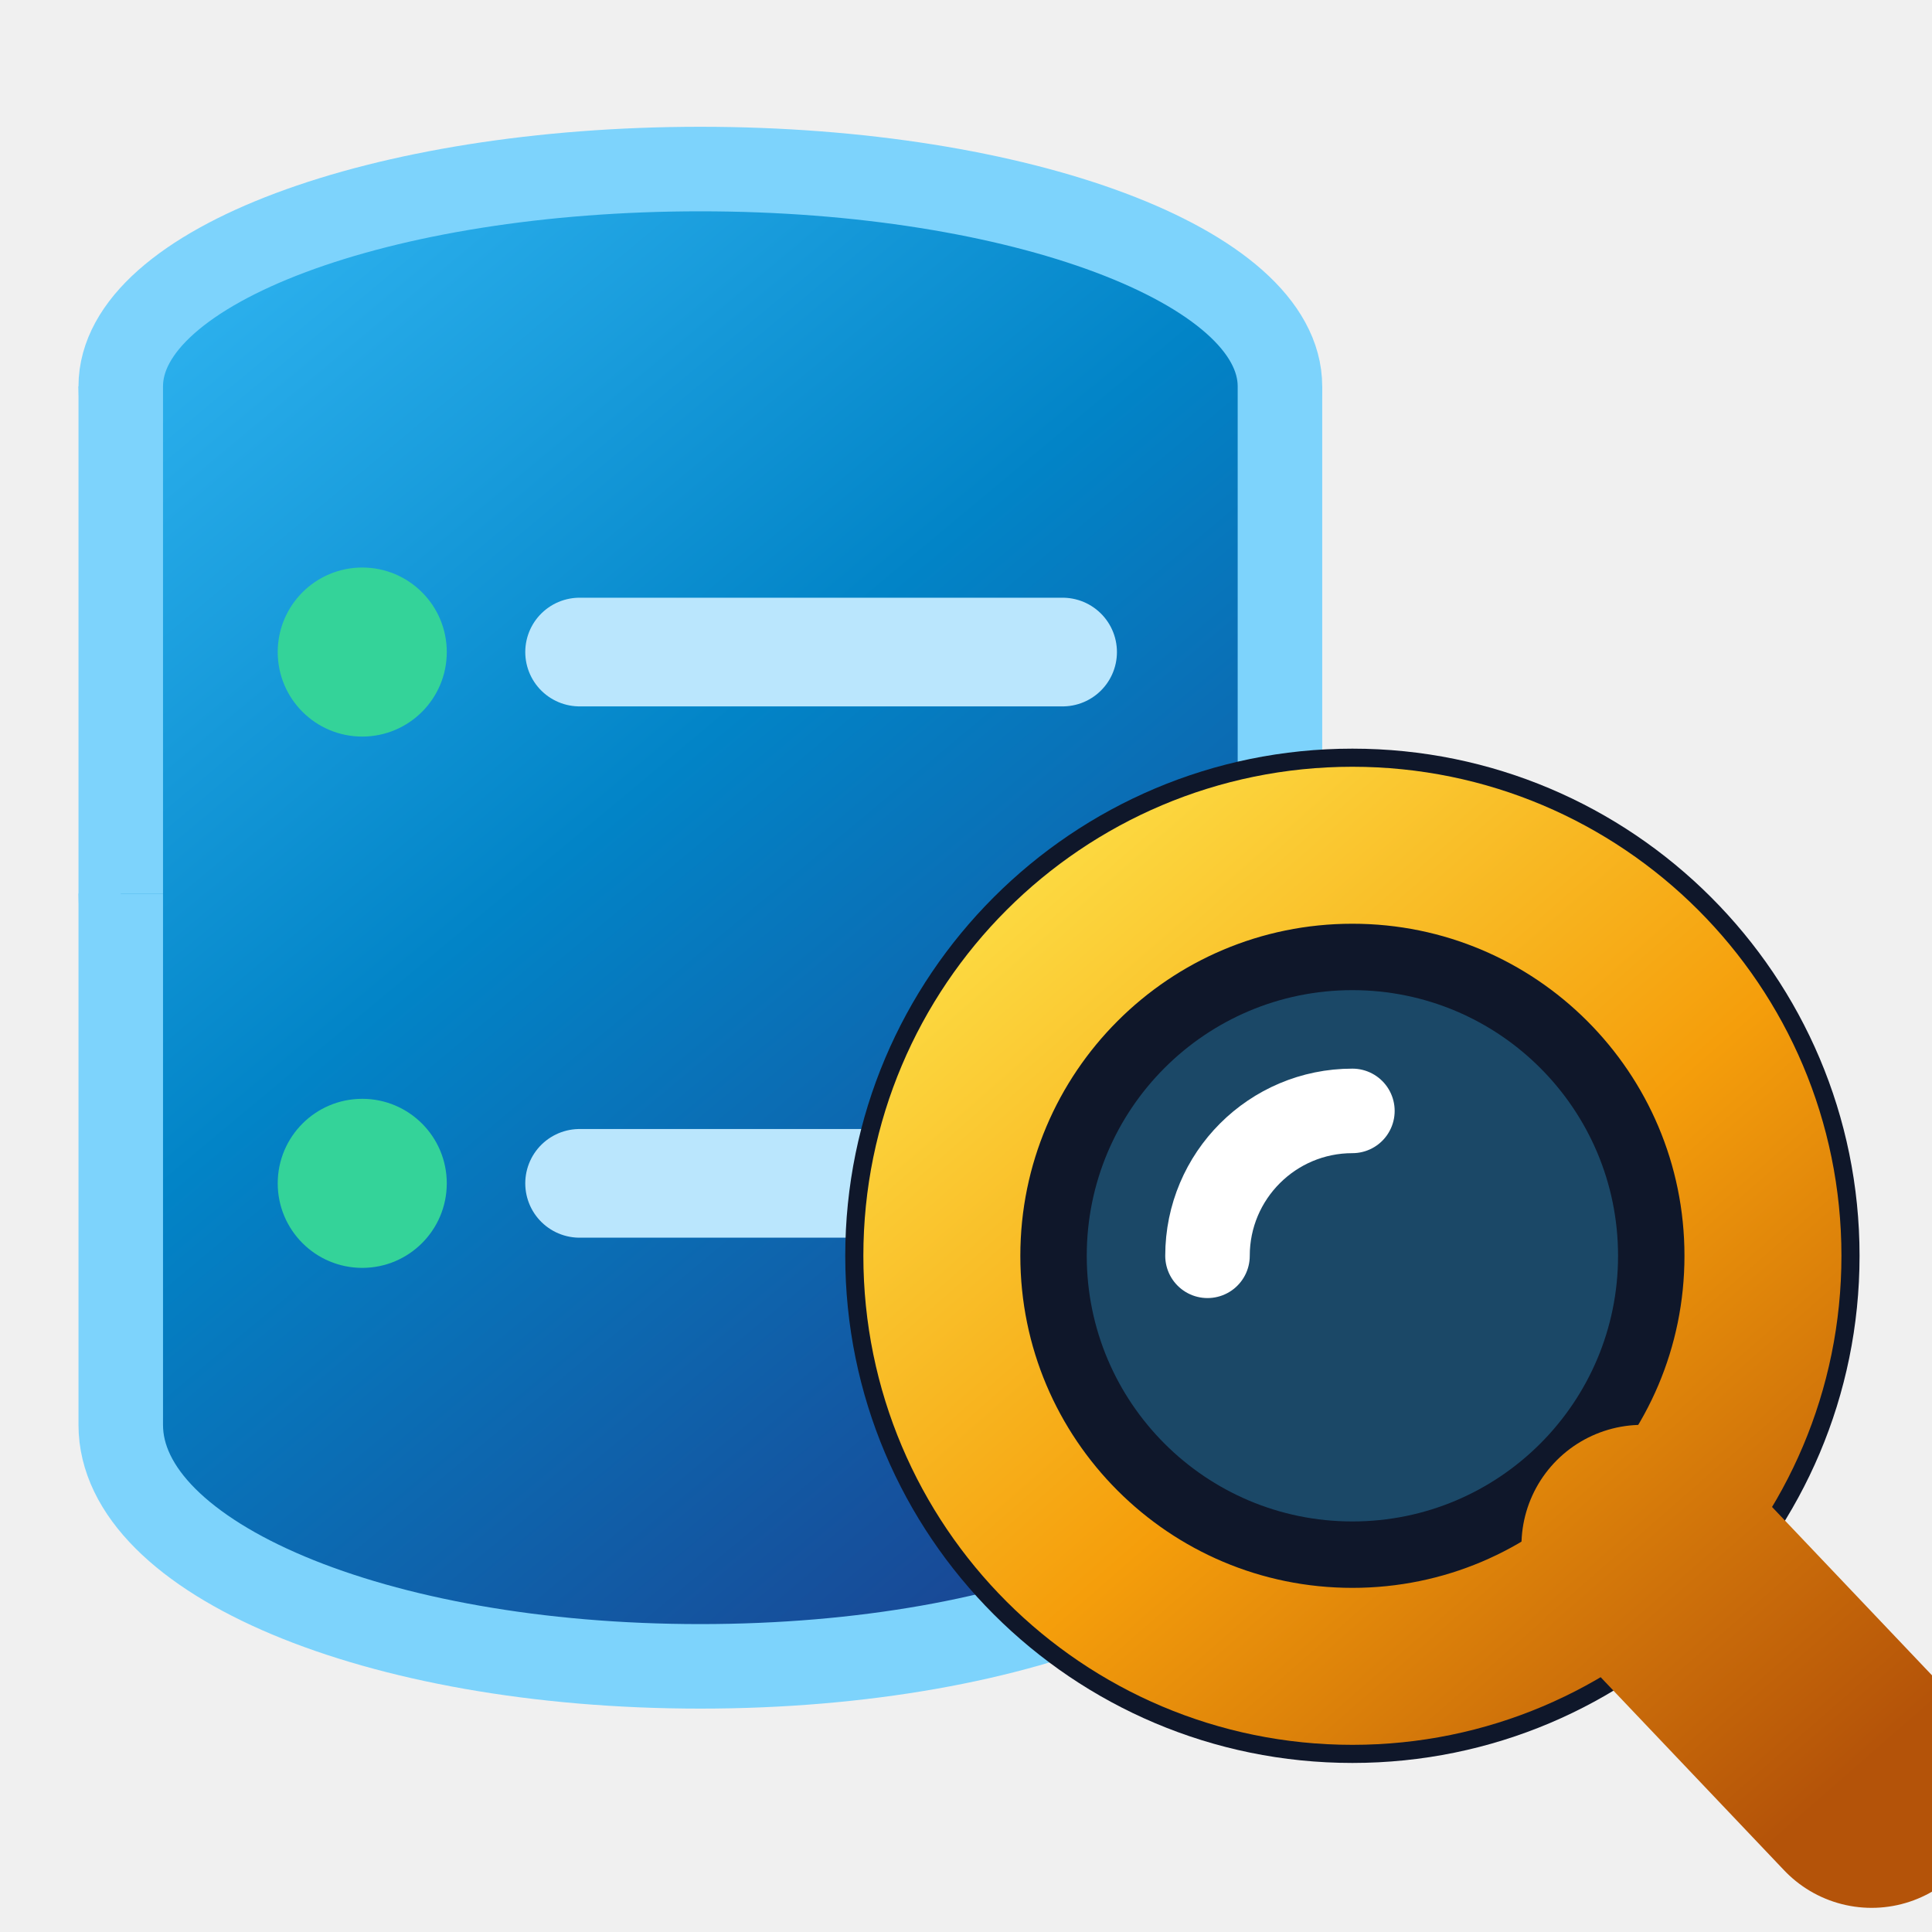
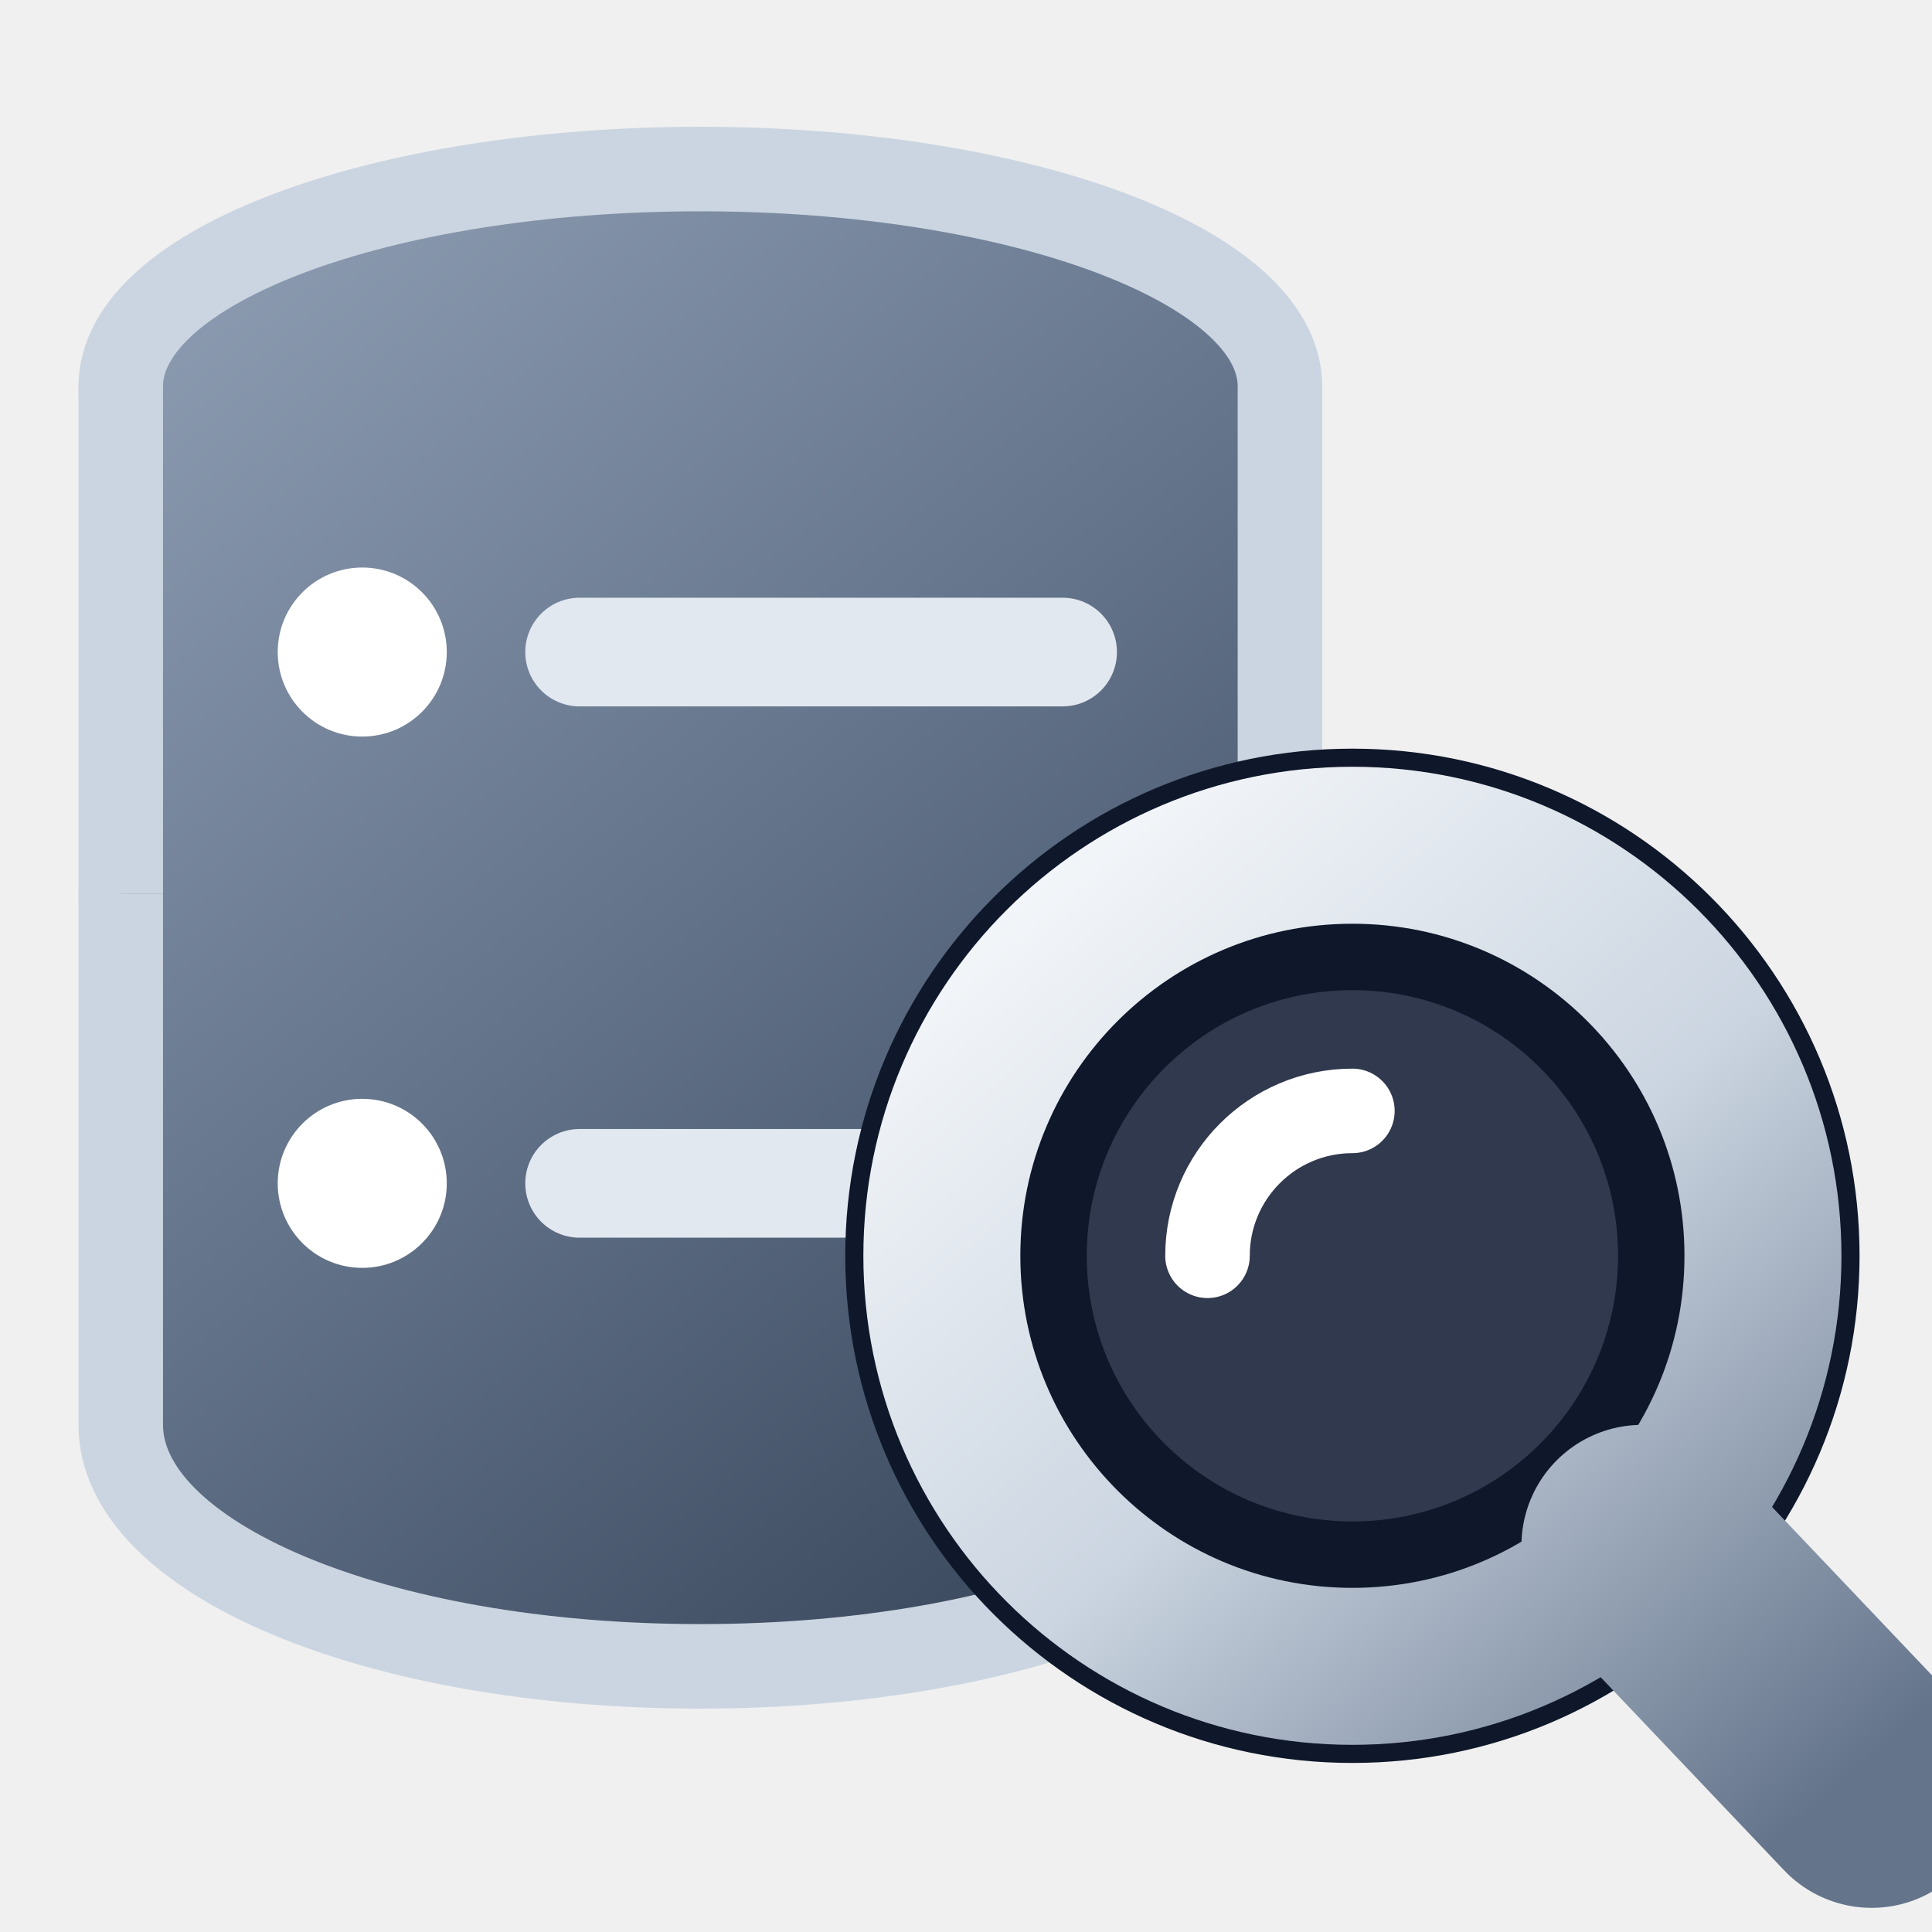
<svg xmlns="http://www.w3.org/2000/svg" width="16" height="16" viewBox="0 0 16 16" fill="none">
  <defs>
-     <linearGradient id="qdbBody" x1="1" y1="1" x2="11" y2="13" gradientUnits="userSpaceOnUse">
-       <stop offset="0%" stop-color="#38bdf8" />
-       <stop offset="45%" stop-color="#0284c7" />
-       <stop offset="100%" stop-color="#1e3a8a" />
+     <linearGradient id="cQryBody" x1="1" y1="1" x2="11" y2="13" gradientUnits="userSpaceOnUse">
+       <stop offset="0%" stop-color="#94a3b8" />
+       <stop offset="50%" stop-color="#64748b" />
+       <stop offset="100%" stop-color="#334155" />
    </linearGradient>
-     <linearGradient id="qdbLens" x1="8" y1="7" x2="15" y2="15" gradientUnits="userSpaceOnUse">
-       <stop offset="0%" stop-color="#fde047" />
-       <stop offset="50%" stop-color="#f59e0b" />
-       <stop offset="100%" stop-color="#b45309" />
+     <linearGradient id="cQryLens" x1="8" y1="7" x2="15" y2="15" gradientUnits="userSpaceOnUse">
+       <stop offset="0%" stop-color="#f8fafc" />
+       <stop offset="50%" stop-color="#cbd5e1" />
+       <stop offset="100%" stop-color="#64748b" />
    </linearGradient>
  </defs>
-   <ellipse cx="5.8" cy="3.2" rx="4.8" ry="1.8" fill="url(#qdbBody)" stroke="#7dd3fc" stroke-width="0.7" />
-   <path d="M1.0 3.2V7.4C1.0 8.5 3.1 9.4 5.8 9.4C8.5 9.4 10.6 8.5 10.6 7.4V3.2" fill="url(#qdbBody)" stroke="#7dd3fc" stroke-width="0.7" />
-   <path d="M1.0 7.4V11.8C1.0 12.9 3.1 13.8 5.8 13.8C8.5 13.8 10.6 12.9 10.6 11.8V7.4" fill="url(#qdbBody)" stroke="#7dd3fc" stroke-width="0.7" />
-   <circle cx="3.0" cy="5.4" r="0.7" fill="#34d399" />
-   <circle cx="3.0" cy="9.8" r="0.7" fill="#34d399" />
-   <line x1="4.8" y1="5.4" x2="8.8" y2="5.4" stroke="#bae6fd" stroke-width="0.9" stroke-linecap="round" />
-   <line x1="4.8" y1="9.8" x2="7.8" y2="9.8" stroke="#bae6fd" stroke-width="0.9" stroke-linecap="round" />
+   <ellipse cx="5.8" cy="3.2" rx="4.8" ry="1.8" fill="url(#cQryBody)" stroke="#cbd5e1" stroke-width="0.7" />
+   <path d="M1.0 3.2V7.4C1.0 8.5 3.1 9.4 5.8 9.4C8.5 9.4 10.6 8.5 10.6 7.4V3.2" fill="url(#cQryBody)" stroke="#cbd5e1" stroke-width="0.7" />
+   <path d="M1.0 7.4V11.8C1.0 12.9 3.1 13.8 5.8 13.8C8.5 13.8 10.6 12.9 10.6 11.8V7.4" fill="url(#cQryBody)" stroke="#cbd5e1" stroke-width="0.7" />
+   <circle cx="3.0" cy="5.4" r="0.7" fill="#ffffff" />
+   <circle cx="3.0" cy="9.8" r="0.7" fill="#ffffff" />
+   <line x1="4.8" y1="5.4" x2="8.8" y2="5.4" stroke="#e2e8f0" stroke-width="0.9" stroke-linecap="round" />
+   <line x1="4.8" y1="9.8" x2="7.8" y2="9.8" stroke="#e2e8f0" stroke-width="0.9" stroke-linecap="round" />
  <circle cx="11.2" cy="10.4" r="4.2" fill="#0f172a" />
-   <circle cx="11.2" cy="10.4" r="3.4" fill="#0f172a" stroke="url(#qdbLens)" stroke-width="1.3" />
-   <circle cx="11.2" cy="10.4" r="2.2" fill="#38bdf8" fill-opacity="0.3" />
+   <circle cx="11.2" cy="10.4" r="3.4" fill="#0f172a" stroke="url(#cQryLens)" stroke-width="1.3" />
+   <circle cx="11.2" cy="10.4" r="2.2" fill="#94a3b8" fill-opacity="0.25" />
  <path d="M10.0 10.4A1.2 1.2 0 0 1 11.2 9.2" stroke="#ffffff" stroke-width="0.7" stroke-linecap="round" />
-   <line x1="13.6" y1="12.8" x2="15.5" y2="14.8" stroke="url(#qdbLens)" stroke-width="2.0" stroke-linecap="round" />
+   <line x1="13.6" y1="12.8" x2="15.5" y2="14.8" stroke="url(#cQryLens)" stroke-width="2.0" stroke-linecap="round" />
</svg>
